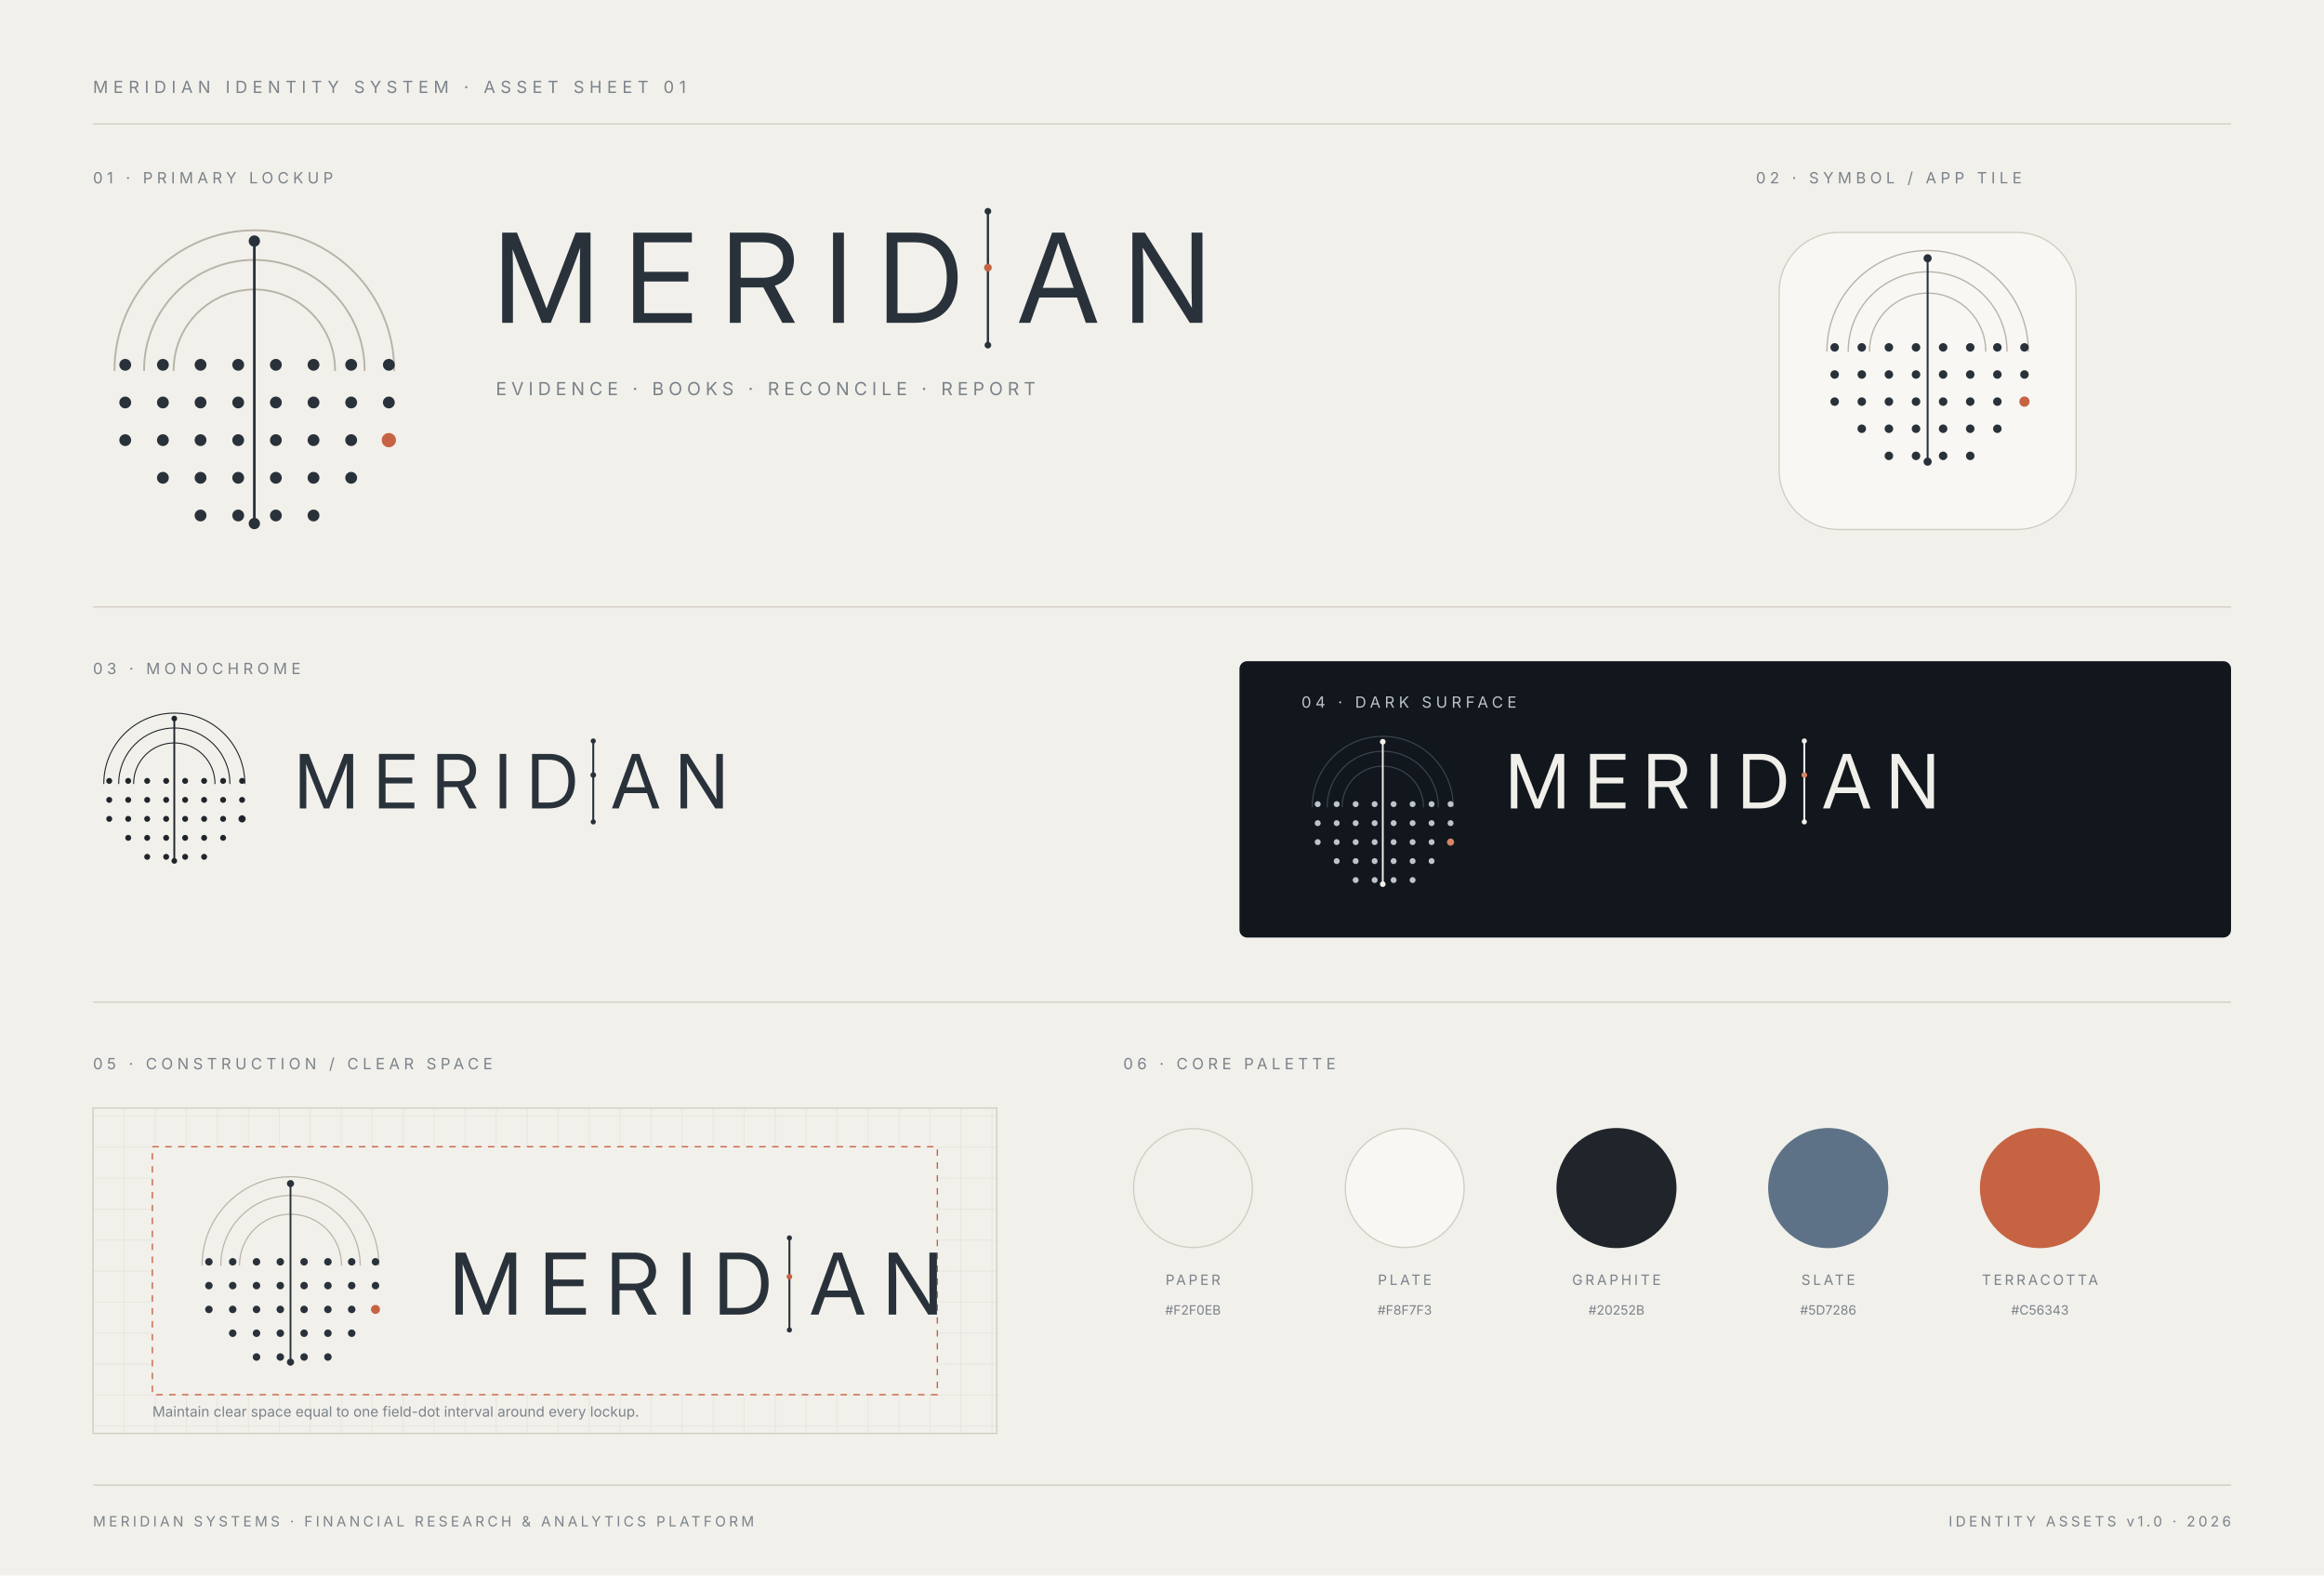
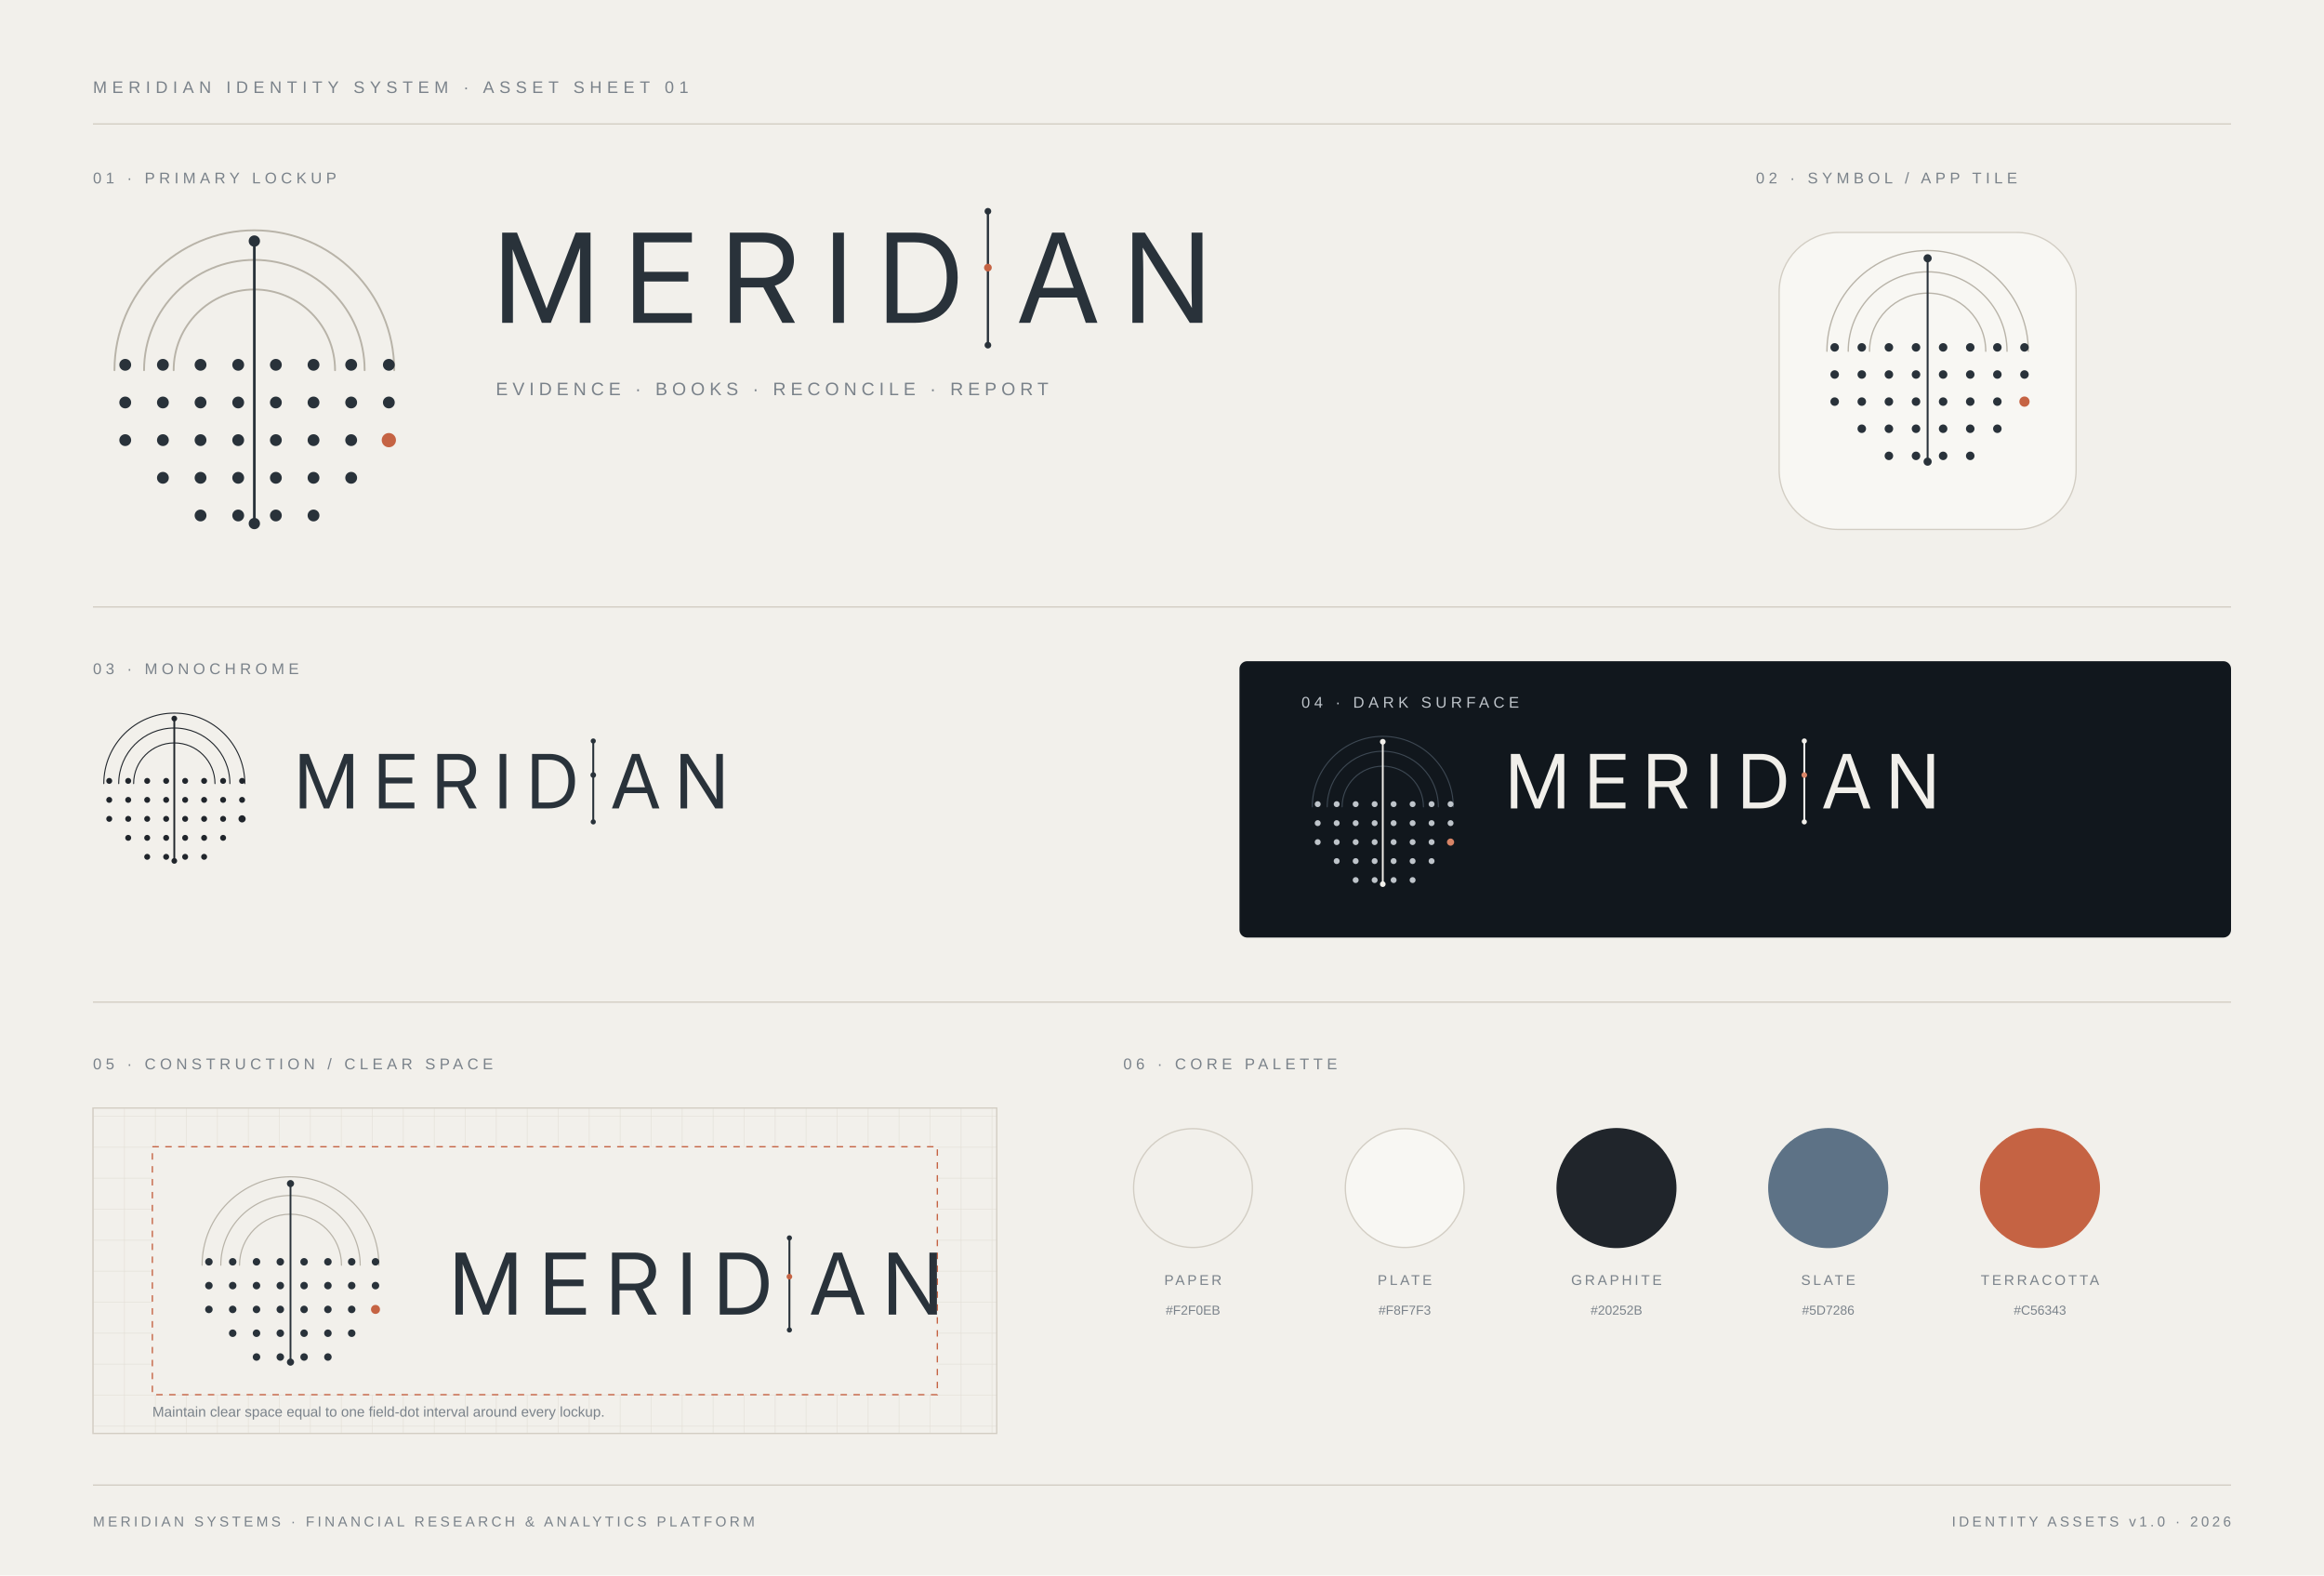
<svg xmlns="http://www.w3.org/2000/svg" width="1800" height="1220" viewBox="0 0 1800 1220" role="img" aria-label="Meridian identity asset sheet">
  <rect width="100%" height="100%" fill="#F2F0EB" />
  <defs>
    <pattern id="fineGrid" width="24" height="24" patternUnits="userSpaceOnUse">
      <path d="M 24 0 L 0 0 0 24" fill="none" stroke="#E2DED5" stroke-width="0.8" />
    </pattern>
  </defs>
-   <text x="72" y="72" font-family="Inter, Arial, sans-serif" font-size="13" letter-spacing="4" fill="#7A828A">MERIDIAN IDENTITY SYSTEM · ASSET SHEET 01</text>
+   <text x="72" y="72" font-family="'IBM Plex Sans', Arial, sans-serif" font-size="13" letter-spacing="4" fill="#7A828A">MERIDIAN IDENTITY SYSTEM · ASSET SHEET 01</text>
  <line x1="72" y1="96" x2="1728" y2="96" stroke="#D2CDC3" stroke-width="1" />
-   <text x="72" y="142" font-family="Inter, Arial, sans-serif" font-size="12" letter-spacing="3.2" fill="#7A828A">01 · PRIMARY LOCKUP</text>
+   <text x="72" y="142" font-family="'IBM Plex Sans', Arial, sans-serif" font-size="12" letter-spacing="3.2" fill="#7A828A">01 · PRIMARY LOCKUP</text>
  <path d="M 134.50 286.67 A 62.50 62.50 0 0 1 259.50 286.67" fill="none" stroke="#B8B3A8" stroke-width="1.41" stroke-linecap="round" />
  <path d="M 111.58 286.67 A 85.42 85.42 0 0 1 282.42 286.67" fill="none" stroke="#B8B3A8" stroke-width="1.41" stroke-linecap="round" />
  <path d="M 88.67 286.67 A 108.33 108.33 0 0 1 305.33 286.67" fill="none" stroke="#B8B3A8" stroke-width="1.41" stroke-linecap="round" />
  <circle cx="97.00" cy="282.50" r="4.58" fill="#29323A" />
  <circle cx="126.17" cy="282.50" r="4.58" fill="#29323A" />
  <circle cx="155.33" cy="282.50" r="4.58" fill="#29323A" />
  <circle cx="184.50" cy="282.50" r="4.58" fill="#29323A" />
  <circle cx="213.67" cy="282.50" r="4.58" fill="#29323A" />
  <circle cx="242.83" cy="282.50" r="4.58" fill="#29323A" />
  <circle cx="272.00" cy="282.50" r="4.58" fill="#29323A" />
  <circle cx="301.17" cy="282.50" r="4.58" fill="#29323A" />
  <circle cx="97.00" cy="311.67" r="4.58" fill="#29323A" />
  <circle cx="126.17" cy="311.67" r="4.58" fill="#29323A" />
  <circle cx="155.33" cy="311.67" r="4.58" fill="#29323A" />
  <circle cx="184.50" cy="311.67" r="4.58" fill="#29323A" />
  <circle cx="213.67" cy="311.67" r="4.58" fill="#29323A" />
  <circle cx="242.83" cy="311.67" r="4.58" fill="#29323A" />
  <circle cx="272.00" cy="311.67" r="4.58" fill="#29323A" />
  <circle cx="301.17" cy="311.67" r="4.58" fill="#29323A" />
  <circle cx="97.00" cy="340.83" r="4.58" fill="#29323A" />
  <circle cx="126.17" cy="340.83" r="4.58" fill="#29323A" />
  <circle cx="155.33" cy="340.83" r="4.58" fill="#29323A" />
  <circle cx="184.50" cy="340.83" r="4.58" fill="#29323A" />
  <circle cx="213.67" cy="340.83" r="4.58" fill="#29323A" />
  <circle cx="242.83" cy="340.83" r="4.58" fill="#29323A" />
  <circle cx="272.00" cy="340.83" r="4.58" fill="#29323A" />
  <circle cx="126.17" cy="370.00" r="4.58" fill="#29323A" />
  <circle cx="155.33" cy="370.00" r="4.58" fill="#29323A" />
  <circle cx="184.50" cy="370.00" r="4.58" fill="#29323A" />
  <circle cx="213.67" cy="370.00" r="4.58" fill="#29323A" />
  <circle cx="242.83" cy="370.00" r="4.58" fill="#29323A" />
  <circle cx="272.00" cy="370.00" r="4.58" fill="#29323A" />
  <circle cx="155.33" cy="399.17" r="4.58" fill="#29323A" />
  <circle cx="184.50" cy="399.17" r="4.58" fill="#29323A" />
  <circle cx="213.67" cy="399.17" r="4.58" fill="#29323A" />
  <circle cx="242.83" cy="399.17" r="4.58" fill="#29323A" />
  <line x1="197.00" y1="186.67" x2="197.00" y2="405.42" stroke="#29323A" stroke-width="2.08" stroke-linecap="round" />
  <circle cx="197.00" cy="186.67" r="4.38" fill="#29323A" />
  <circle cx="197.00" cy="405.42" r="4.38" fill="#29323A" />
  <circle cx="301.17" cy="340.83" r="5.52" fill="#C56343" />
  <path d="M148 0H326V864C326 965 324 1093 320 1216C377 1068 425 940 456 864L804 0H952L1298 864C1330 944 1380 1080 1437 1238C1434 1108 1431 971 1431 864V0H1608V1490H1362L990 528C964 459 913 327 881 237C848 327 798 459 771 528L393 1490H148Z" fill="#29323A" transform="translate(382.000 250.000) scale(0.046875 -0.046875)" />
  <path d="M148 0H1117V160H328V683H1059V843H328V1330H1117V1490H148Z" fill="#29323A" transform="translate(483.512 250.000) scale(0.046875 -0.046875)" />
  <path d="M148 0H328V585H687C692 585 696 585 701 585L1015 0H1225L890 614C1085 674 1207 825 1207 1038C1207 1316 1012 1490 701 1490H148ZM328 745V1330H695C902 1330 1029 1219 1029 1038C1029 857 903 745 697 745Z" fill="#29323A" transform="translate(558.353 250.000) scale(0.046875 -0.046875)" />
  <path d="M328 1490H148V0H328Z" fill="#29323A" transform="translate(638.256 250.000) scale(0.046875 -0.046875)" />
  <path d="M608 0C1062 0 1322 282 1322 748C1322 1210 1062 1490 628 1490H148V0ZM328 160V1330H616C966 1330 1142 1108 1142 748C1142 384 966 160 596 160Z" fill="#29323A" transform="translate(679.769 250.000) scale(0.046875 -0.046875)" />
  <line x1="765.16" y1="163.60" x2="765.16" y2="267.28" stroke="#29323A" stroke-width="1.73" stroke-linecap="round" />
  <circle cx="765.16" cy="163.60" r="2.59" fill="#29323A" />
  <circle cx="765.16" cy="207.25" r="2.98" fill="#C56343" />
  <circle cx="765.16" cy="267.28" r="2.59" fill="#29323A" />
  <path d="M20 0H208L358 418H980L1126 0H1318L774 1490H570ZM415 578 530 898C568 1003 608 1123 672 1321C736 1123 776 1003 813 898L925 578Z" fill="#29323A" transform="translate(788.196 250.000) scale(0.046875 -0.046875)" />
  <path d="M148 0H328V864C328 930 326 1058 319 1243C426 1064 510 926 551 862L1097 0H1306V1490H1126V528C1126 478 1129 349 1132 245C1072 351 1004 464 969 520L355 1490H148Z" fill="#29323A" transform="translate(870.115 250.000) scale(0.046875 -0.046875)" />
-   <text x="384" y="306" font-family="Inter, Arial, sans-serif" font-size="14" letter-spacing="3.6" fill="#7A828A">EVIDENCE · BOOKS · RECONCILE · REPORT</text>
-   <text x="1360" y="142" font-family="Inter, Arial, sans-serif" font-size="12" letter-spacing="3.2" fill="#7A828A">02 · SYMBOL / APP TILE</text>
+   <text x="384" y="306" font-family="'IBM Plex Sans', Arial, sans-serif" font-size="14" letter-spacing="3.6" fill="#7A828A">EVIDENCE · BOOKS · RECONCILE · REPORT</text>
+   <text x="1360" y="142" font-family="'IBM Plex Sans', Arial, sans-serif" font-size="12" letter-spacing="3.2" fill="#7A828A">02 · SYMBOL / APP TILE</text>
  <rect x="1378" y="180" width="230" height="230" rx="46" fill="#F8F7F3" stroke="#D2CDC3" />
  <path d="M 1448.00 272.00 A 45.00 45.00 0 0 1 1538.00 272.00" fill="none" stroke="#B8B3A8" stroke-width="1.01" stroke-linecap="round" />
  <path d="M 1431.50 272.00 A 61.50 61.50 0 0 1 1554.50 272.00" fill="none" stroke="#B8B3A8" stroke-width="1.01" stroke-linecap="round" />
  <path d="M 1415.00 272.00 A 78.00 78.00 0 0 1 1571.00 272.00" fill="none" stroke="#B8B3A8" stroke-width="1.01" stroke-linecap="round" />
  <circle cx="1421.00" cy="269.00" r="3.30" fill="#29323A" />
  <circle cx="1442.00" cy="269.00" r="3.30" fill="#29323A" />
  <circle cx="1463.00" cy="269.00" r="3.30" fill="#29323A" />
  <circle cx="1484.00" cy="269.00" r="3.30" fill="#29323A" />
  <circle cx="1505.00" cy="269.00" r="3.30" fill="#29323A" />
  <circle cx="1526.00" cy="269.00" r="3.30" fill="#29323A" />
  <circle cx="1547.00" cy="269.00" r="3.30" fill="#29323A" />
  <circle cx="1568.00" cy="269.00" r="3.30" fill="#29323A" />
  <circle cx="1421.00" cy="290.00" r="3.30" fill="#29323A" />
  <circle cx="1442.00" cy="290.00" r="3.30" fill="#29323A" />
  <circle cx="1463.00" cy="290.00" r="3.30" fill="#29323A" />
  <circle cx="1484.00" cy="290.00" r="3.30" fill="#29323A" />
  <circle cx="1505.00" cy="290.00" r="3.30" fill="#29323A" />
  <circle cx="1526.00" cy="290.00" r="3.30" fill="#29323A" />
  <circle cx="1547.00" cy="290.00" r="3.30" fill="#29323A" />
  <circle cx="1568.00" cy="290.00" r="3.30" fill="#29323A" />
  <circle cx="1421.00" cy="311.00" r="3.30" fill="#29323A" />
  <circle cx="1442.00" cy="311.00" r="3.30" fill="#29323A" />
  <circle cx="1463.00" cy="311.00" r="3.30" fill="#29323A" />
  <circle cx="1484.00" cy="311.00" r="3.30" fill="#29323A" />
  <circle cx="1505.00" cy="311.00" r="3.30" fill="#29323A" />
  <circle cx="1526.00" cy="311.00" r="3.30" fill="#29323A" />
  <circle cx="1547.00" cy="311.00" r="3.30" fill="#29323A" />
  <circle cx="1442.00" cy="332.00" r="3.30" fill="#29323A" />
  <circle cx="1463.00" cy="332.00" r="3.30" fill="#29323A" />
  <circle cx="1484.00" cy="332.00" r="3.30" fill="#29323A" />
  <circle cx="1505.00" cy="332.00" r="3.30" fill="#29323A" />
  <circle cx="1526.00" cy="332.00" r="3.30" fill="#29323A" />
  <circle cx="1547.00" cy="332.00" r="3.30" fill="#29323A" />
  <circle cx="1463.00" cy="353.00" r="3.30" fill="#29323A" />
  <circle cx="1484.00" cy="353.00" r="3.30" fill="#29323A" />
  <circle cx="1505.00" cy="353.00" r="3.30" fill="#29323A" />
  <circle cx="1526.00" cy="353.00" r="3.30" fill="#29323A" />
  <line x1="1493.00" y1="200.00" x2="1493.00" y2="357.50" stroke="#29323A" stroke-width="1.50" stroke-linecap="round" />
  <circle cx="1493.00" cy="200.00" r="3.15" fill="#29323A" />
  <circle cx="1493.00" cy="357.50" r="3.15" fill="#29323A" />
  <circle cx="1568.00" cy="311.00" r="3.97" fill="#C56343" />
  <line x1="72" y1="470" x2="1728" y2="470" stroke="#D2CDC3" stroke-width="1" />
-   <text x="72" y="522" font-family="Inter, Arial, sans-serif" font-size="12" letter-spacing="3.2" fill="#7A828A">03 · MONOCHROME</text>
+   <text x="72" y="522" font-family="'IBM Plex Sans', Arial, sans-serif" font-size="12" letter-spacing="3.2" fill="#7A828A">03 · MONOCHROME</text>
  <path d="M 103.50 606.80 A 31.50 31.50 0 0 1 166.50 606.80" fill="none" stroke="#20252B" stroke-width="0.80" stroke-linecap="round" />
  <path d="M 91.95 606.80 A 43.05 43.05 0 0 1 178.05 606.80" fill="none" stroke="#20252B" stroke-width="0.80" stroke-linecap="round" />
  <path d="M 80.40 606.80 A 54.60 54.60 0 0 1 189.60 606.80" fill="none" stroke="#20252B" stroke-width="0.80" stroke-linecap="round" />
  <circle cx="84.60" cy="604.70" r="2.31" fill="#20252B" />
  <circle cx="99.30" cy="604.70" r="2.31" fill="#20252B" />
  <circle cx="114.00" cy="604.70" r="2.31" fill="#20252B" />
  <circle cx="128.70" cy="604.70" r="2.31" fill="#20252B" />
  <circle cx="143.40" cy="604.70" r="2.31" fill="#20252B" />
  <circle cx="158.10" cy="604.70" r="2.31" fill="#20252B" />
  <circle cx="172.80" cy="604.70" r="2.31" fill="#20252B" />
  <circle cx="187.50" cy="604.70" r="2.31" fill="#20252B" />
  <circle cx="84.60" cy="619.40" r="2.31" fill="#20252B" />
  <circle cx="99.30" cy="619.40" r="2.31" fill="#20252B" />
  <circle cx="114.00" cy="619.40" r="2.31" fill="#20252B" />
  <circle cx="128.70" cy="619.40" r="2.31" fill="#20252B" />
  <circle cx="143.40" cy="619.40" r="2.31" fill="#20252B" />
  <circle cx="158.10" cy="619.40" r="2.31" fill="#20252B" />
  <circle cx="172.80" cy="619.40" r="2.31" fill="#20252B" />
  <circle cx="187.50" cy="619.40" r="2.31" fill="#20252B" />
  <circle cx="84.60" cy="634.10" r="2.31" fill="#20252B" />
  <circle cx="99.30" cy="634.10" r="2.31" fill="#20252B" />
  <circle cx="114.00" cy="634.10" r="2.31" fill="#20252B" />
  <circle cx="128.70" cy="634.10" r="2.31" fill="#20252B" />
  <circle cx="143.40" cy="634.10" r="2.31" fill="#20252B" />
  <circle cx="158.10" cy="634.10" r="2.31" fill="#20252B" />
  <circle cx="172.80" cy="634.10" r="2.31" fill="#20252B" />
  <circle cx="99.30" cy="648.80" r="2.31" fill="#20252B" />
  <circle cx="114.00" cy="648.80" r="2.31" fill="#20252B" />
  <circle cx="128.70" cy="648.80" r="2.31" fill="#20252B" />
  <circle cx="143.40" cy="648.80" r="2.31" fill="#20252B" />
  <circle cx="158.10" cy="648.80" r="2.31" fill="#20252B" />
  <circle cx="172.80" cy="648.80" r="2.31" fill="#20252B" />
  <circle cx="114.00" cy="663.50" r="2.31" fill="#20252B" />
  <circle cx="128.70" cy="663.50" r="2.31" fill="#20252B" />
  <circle cx="143.40" cy="663.50" r="2.31" fill="#20252B" />
  <circle cx="158.10" cy="663.50" r="2.31" fill="#20252B" />
  <line x1="135.00" y1="556.40" x2="135.00" y2="666.65" stroke="#20252B" stroke-width="1.40" stroke-linecap="round" />
  <circle cx="135.00" cy="556.40" r="2.21" fill="#20252B" />
  <circle cx="135.00" cy="666.65" r="2.21" fill="#20252B" />
  <circle cx="187.50" cy="634.10" r="2.78" fill="#20252B" />
  <path d="M148 0H326V864C326 965 324 1093 320 1216C377 1068 425 940 456 864L804 0H952L1298 864C1330 944 1380 1080 1437 1238C1434 1108 1431 971 1431 864V0H1608V1490H1362L990 528C964 459 913 327 881 237C848 327 798 459 771 528L393 1490H148Z" fill="#29323A" transform="translate(228.000 626.000) scale(0.0283203 -0.0283203)" />
  <path d="M148 0H1117V160H328V683H1059V843H328V1330H1117V1490H148Z" fill="#29323A" transform="translate(289.330 626.000) scale(0.0283203 -0.0283203)" />
  <path d="M148 0H328V585H687C692 585 696 585 701 585L1015 0H1225L890 614C1085 674 1207 825 1207 1038C1207 1316 1012 1490 701 1490H148ZM328 745V1330H695C902 1330 1029 1219 1029 1038C1029 857 903 745 697 745Z" fill="#29323A" transform="translate(334.547 626.000) scale(0.0283203 -0.0283203)" />
  <path d="M328 1490H148V0H328Z" fill="#29323A" transform="translate(382.821 626.000) scale(0.0283203 -0.0283203)" />
  <path d="M608 0C1062 0 1322 282 1322 748C1322 1210 1062 1490 628 1490H148V0ZM328 160V1330H616C966 1330 1142 1108 1142 748C1142 384 966 160 596 160Z" fill="#29323A" transform="translate(407.902 626.000) scale(0.0283203 -0.0283203)" />
  <line x1="459.49" y1="573.80" x2="459.49" y2="636.44" stroke="#29323A" stroke-width="1.50" stroke-linecap="round" />
  <circle cx="459.49" cy="573.80" r="2.00" fill="#29323A" />
  <circle cx="459.49" cy="600.17" r="2.20" fill="#29323A" />
  <circle cx="459.49" cy="636.44" r="2.00" fill="#29323A" />
  <path d="M20 0H208L358 418H980L1126 0H1318L774 1490H570ZM415 578 530 898C568 1003 608 1123 672 1321C736 1123 776 1003 813 898L925 578Z" fill="#29323A" transform="translate(473.410 626.000) scale(0.0283203 -0.0283203)" />
  <path d="M148 0H328V864C328 930 326 1058 319 1243C426 1064 510 926 551 862L1097 0H1306V1490H1126V528C1126 478 1129 349 1132 245C1072 351 1004 464 969 520L355 1490H148Z" fill="#29323A" transform="translate(522.903 626.000) scale(0.0283203 -0.0283203)" />
  <rect x="960" y="512" width="768" height="214" rx="6" fill="#11171D" />
-   <text x="1008" y="548" font-family="Inter, Arial, sans-serif" font-size="12" letter-spacing="3.2" fill="#BEC4CA">04 · DARK SURFACE</text>
+   <text x="1008" y="548" font-family="'IBM Plex Sans', Arial, sans-serif" font-size="12" letter-spacing="3.2" fill="#BEC4CA">04 · DARK SURFACE</text>
  <path d="M 1039.50 624.80 A 31.50 31.50 0 0 1 1102.50 624.80" fill="none" stroke="#3D4853" stroke-width="0.80" stroke-linecap="round" />
  <path d="M 1027.95 624.80 A 43.05 43.05 0 0 1 1114.05 624.80" fill="none" stroke="#3D4853" stroke-width="0.80" stroke-linecap="round" />
  <path d="M 1016.40 624.80 A 54.60 54.60 0 0 1 1125.60 624.80" fill="none" stroke="#3D4853" stroke-width="0.80" stroke-linecap="round" />
  <circle cx="1020.60" cy="622.70" r="2.31" fill="#BEC4CA" />
  <circle cx="1035.30" cy="622.70" r="2.31" fill="#BEC4CA" />
  <circle cx="1050.00" cy="622.70" r="2.31" fill="#BEC4CA" />
  <circle cx="1064.70" cy="622.70" r="2.31" fill="#BEC4CA" />
  <circle cx="1079.40" cy="622.70" r="2.31" fill="#BEC4CA" />
  <circle cx="1094.10" cy="622.70" r="2.31" fill="#BEC4CA" />
  <circle cx="1108.80" cy="622.70" r="2.31" fill="#BEC4CA" />
  <circle cx="1123.50" cy="622.70" r="2.31" fill="#BEC4CA" />
  <circle cx="1020.60" cy="637.40" r="2.31" fill="#BEC4CA" />
  <circle cx="1035.30" cy="637.40" r="2.31" fill="#BEC4CA" />
  <circle cx="1050.00" cy="637.40" r="2.31" fill="#BEC4CA" />
  <circle cx="1064.70" cy="637.40" r="2.31" fill="#BEC4CA" />
  <circle cx="1079.40" cy="637.40" r="2.31" fill="#BEC4CA" />
  <circle cx="1094.10" cy="637.40" r="2.31" fill="#BEC4CA" />
  <circle cx="1108.80" cy="637.40" r="2.31" fill="#BEC4CA" />
  <circle cx="1123.50" cy="637.40" r="2.31" fill="#BEC4CA" />
  <circle cx="1020.60" cy="652.10" r="2.31" fill="#BEC4CA" />
  <circle cx="1035.30" cy="652.10" r="2.31" fill="#BEC4CA" />
  <circle cx="1050.00" cy="652.10" r="2.31" fill="#BEC4CA" />
  <circle cx="1064.70" cy="652.10" r="2.31" fill="#BEC4CA" />
  <circle cx="1079.40" cy="652.10" r="2.31" fill="#BEC4CA" />
  <circle cx="1094.10" cy="652.10" r="2.31" fill="#BEC4CA" />
  <circle cx="1108.80" cy="652.10" r="2.31" fill="#BEC4CA" />
  <circle cx="1035.30" cy="666.80" r="2.31" fill="#BEC4CA" />
  <circle cx="1050.00" cy="666.80" r="2.31" fill="#BEC4CA" />
  <circle cx="1064.70" cy="666.80" r="2.31" fill="#BEC4CA" />
  <circle cx="1079.40" cy="666.80" r="2.31" fill="#BEC4CA" />
  <circle cx="1094.10" cy="666.80" r="2.31" fill="#BEC4CA" />
  <circle cx="1108.80" cy="666.80" r="2.31" fill="#BEC4CA" />
  <circle cx="1050.00" cy="681.50" r="2.31" fill="#BEC4CA" />
  <circle cx="1064.70" cy="681.50" r="2.31" fill="#BEC4CA" />
  <circle cx="1079.40" cy="681.50" r="2.31" fill="#BEC4CA" />
  <circle cx="1094.10" cy="681.50" r="2.31" fill="#BEC4CA" />
  <line x1="1071.00" y1="574.40" x2="1071.00" y2="684.65" stroke="#F1EFEA" stroke-width="1.40" stroke-linecap="round" />
  <circle cx="1071.00" cy="574.40" r="2.21" fill="#F1EFEA" />
  <circle cx="1071.00" cy="684.65" r="2.21" fill="#F1EFEA" />
  <circle cx="1123.50" cy="652.10" r="2.78" fill="#D88466" />
  <path d="M148 0H326V864C326 965 324 1093 320 1216C377 1068 425 940 456 864L804 0H952L1298 864C1330 944 1380 1080 1437 1238C1434 1108 1431 971 1431 864V0H1608V1490H1362L990 528C964 459 913 327 881 237C848 327 798 459 771 528L393 1490H148Z" fill="#F1EFEA" transform="translate(1166.000 626.000) scale(0.0283203 -0.0283203)" />
  <path d="M148 0H1117V160H328V683H1059V843H328V1330H1117V1490H148Z" fill="#F1EFEA" transform="translate(1227.330 626.000) scale(0.0283203 -0.0283203)" />
  <path d="M148 0H328V585H687C692 585 696 585 701 585L1015 0H1225L890 614C1085 674 1207 825 1207 1038C1207 1316 1012 1490 701 1490H148ZM328 745V1330H695C902 1330 1029 1219 1029 1038C1029 857 903 745 697 745Z" fill="#F1EFEA" transform="translate(1272.547 626.000) scale(0.0283203 -0.0283203)" />
  <path d="M328 1490H148V0H328Z" fill="#F1EFEA" transform="translate(1320.821 626.000) scale(0.0283203 -0.0283203)" />
  <path d="M608 0C1062 0 1322 282 1322 748C1322 1210 1062 1490 628 1490H148V0ZM328 160V1330H616C966 1330 1142 1108 1142 748C1142 384 966 160 596 160Z" fill="#F1EFEA" transform="translate(1345.902 626.000) scale(0.0283203 -0.0283203)" />
  <line x1="1397.49" y1="573.80" x2="1397.49" y2="636.44" stroke="#F1EFEA" stroke-width="1.50" stroke-linecap="round" />
  <circle cx="1397.49" cy="573.80" r="2.00" fill="#F1EFEA" />
  <circle cx="1397.49" cy="600.17" r="2.20" fill="#D88466" />
  <circle cx="1397.49" cy="636.44" r="2.00" fill="#F1EFEA" />
  <path d="M20 0H208L358 418H980L1126 0H1318L774 1490H570ZM415 578 530 898C568 1003 608 1123 672 1321C736 1123 776 1003 813 898L925 578Z" fill="#F1EFEA" transform="translate(1411.410 626.000) scale(0.0283203 -0.0283203)" />
  <path d="M148 0H328V864C328 930 326 1058 319 1243C426 1064 510 926 551 862L1097 0H1306V1490H1126V528C1126 478 1129 349 1132 245C1072 351 1004 464 969 520L355 1490H148Z" fill="#F1EFEA" transform="translate(1460.903 626.000) scale(0.0283203 -0.0283203)" />
  <line x1="72" y1="776" x2="1728" y2="776" stroke="#D2CDC3" stroke-width="1" />
-   <text x="72" y="828" font-family="Inter, Arial, sans-serif" font-size="12" letter-spacing="3.2" fill="#7A828A">05 · CONSTRUCTION / CLEAR SPACE</text>
+   <text x="72" y="828" font-family="'IBM Plex Sans', Arial, sans-serif" font-size="12" letter-spacing="3.2" fill="#7A828A">05 · CONSTRUCTION / CLEAR SPACE</text>
  <rect x="72" y="858" width="700" height="252" fill="url(#fineGrid)" stroke="#D2CDC3" />
  <rect x="118" y="888" width="608" height="192" fill="#F2F0EB" stroke="#C56343" stroke-dasharray="5 5" />
  <path d="M 185.50 979.73 A 39.50 39.50 0 0 1 264.50 979.73" fill="none" stroke="#B8B3A8" stroke-width="0.89" stroke-linecap="round" />
  <path d="M 171.02 979.73 A 53.98 53.98 0 0 1 278.98 979.73" fill="none" stroke="#B8B3A8" stroke-width="0.89" stroke-linecap="round" />
  <path d="M 156.53 979.73 A 68.47 68.47 0 0 1 293.47 979.73" fill="none" stroke="#B8B3A8" stroke-width="0.89" stroke-linecap="round" />
  <circle cx="161.80" cy="977.10" r="2.90" fill="#29323A" />
  <circle cx="180.23" cy="977.10" r="2.90" fill="#29323A" />
  <circle cx="198.67" cy="977.10" r="2.90" fill="#29323A" />
  <circle cx="217.10" cy="977.10" r="2.90" fill="#29323A" />
  <circle cx="235.53" cy="977.10" r="2.90" fill="#29323A" />
  <circle cx="253.97" cy="977.10" r="2.90" fill="#29323A" />
  <circle cx="272.40" cy="977.10" r="2.90" fill="#29323A" />
  <circle cx="290.83" cy="977.10" r="2.90" fill="#29323A" />
  <circle cx="161.80" cy="995.53" r="2.90" fill="#29323A" />
  <circle cx="180.23" cy="995.53" r="2.90" fill="#29323A" />
  <circle cx="198.67" cy="995.53" r="2.90" fill="#29323A" />
  <circle cx="217.10" cy="995.53" r="2.90" fill="#29323A" />
  <circle cx="235.53" cy="995.53" r="2.90" fill="#29323A" />
  <circle cx="253.97" cy="995.53" r="2.90" fill="#29323A" />
  <circle cx="272.40" cy="995.53" r="2.90" fill="#29323A" />
  <circle cx="290.83" cy="995.53" r="2.90" fill="#29323A" />
  <circle cx="161.80" cy="1013.97" r="2.90" fill="#29323A" />
  <circle cx="180.23" cy="1013.97" r="2.90" fill="#29323A" />
  <circle cx="198.67" cy="1013.97" r="2.90" fill="#29323A" />
  <circle cx="217.10" cy="1013.97" r="2.90" fill="#29323A" />
  <circle cx="235.53" cy="1013.97" r="2.90" fill="#29323A" />
  <circle cx="253.97" cy="1013.97" r="2.90" fill="#29323A" />
  <circle cx="272.40" cy="1013.97" r="2.90" fill="#29323A" />
  <circle cx="180.23" cy="1032.40" r="2.90" fill="#29323A" />
  <circle cx="198.67" cy="1032.40" r="2.90" fill="#29323A" />
  <circle cx="217.10" cy="1032.40" r="2.90" fill="#29323A" />
  <circle cx="235.53" cy="1032.40" r="2.90" fill="#29323A" />
  <circle cx="253.97" cy="1032.40" r="2.90" fill="#29323A" />
  <circle cx="272.40" cy="1032.40" r="2.90" fill="#29323A" />
  <circle cx="198.67" cy="1050.83" r="2.90" fill="#29323A" />
  <circle cx="217.10" cy="1050.83" r="2.90" fill="#29323A" />
  <circle cx="235.53" cy="1050.83" r="2.90" fill="#29323A" />
  <circle cx="253.97" cy="1050.83" r="2.90" fill="#29323A" />
  <line x1="225.00" y1="916.53" x2="225.00" y2="1054.78" stroke="#29323A" stroke-width="1.40" stroke-linecap="round" />
  <circle cx="225.00" cy="916.53" r="2.77" fill="#29323A" />
  <circle cx="225.00" cy="1054.78" r="2.77" fill="#29323A" />
  <circle cx="290.83" cy="1013.97" r="3.49" fill="#C56343" />
  <path d="M148 0H326V864C326 965 324 1093 320 1216C377 1068 425 940 456 864L804 0H952L1298 864C1330 944 1380 1080 1437 1238C1434 1108 1431 971 1431 864V0H1608V1490H1362L990 528C964 459 913 327 881 237C848 327 798 459 771 528L393 1490H148Z" fill="#29323A" transform="translate(348.000 1018.000) scale(0.0322266 -0.0322266)" />
  <path d="M148 0H1117V160H328V683H1059V843H328V1330H1117V1490H148Z" fill="#29323A" transform="translate(417.790 1018.000) scale(0.0322266 -0.0322266)" />
  <path d="M148 0H328V585H687C692 585 696 585 701 585L1015 0H1225L890 614C1085 674 1207 825 1207 1038C1207 1316 1012 1490 701 1490H148ZM328 745V1330H695C902 1330 1029 1219 1029 1038C1029 857 903 745 697 745Z" fill="#29323A" transform="translate(469.243 1018.000) scale(0.0322266 -0.0322266)" />
  <path d="M328 1490H148V0H328Z" fill="#29323A" transform="translate(524.176 1018.000) scale(0.0322266 -0.0322266)" />
  <path d="M608 0C1062 0 1322 282 1322 748C1322 1210 1062 1490 628 1490H148V0ZM328 160V1330H616C966 1330 1142 1108 1142 748C1142 384 966 160 596 160Z" fill="#29323A" transform="translate(552.716 1018.000) scale(0.0322266 -0.0322266)" />
  <line x1="611.42" y1="958.60" x2="611.42" y2="1029.88" stroke="#29323A" stroke-width="1.50" stroke-linecap="round" />
  <circle cx="611.42" cy="958.60" r="2.00" fill="#29323A" />
  <circle cx="611.42" cy="988.61" r="2.20" fill="#C56343" />
  <circle cx="611.42" cy="1029.88" r="2.00" fill="#29323A" />
  <path d="M20 0H208L358 418H980L1126 0H1318L774 1490H570ZM415 578 530 898C568 1003 608 1123 672 1321C736 1123 776 1003 813 898L925 578Z" fill="#29323A" transform="translate(627.260 1018.000) scale(0.0322266 -0.0322266)" />
  <path d="M148 0H328V864C328 930 326 1058 319 1243C426 1064 510 926 551 862L1097 0H1306V1490H1126V528C1126 478 1129 349 1132 245C1072 351 1004 464 969 520L355 1490H148Z" fill="#29323A" transform="translate(683.579 1018.000) scale(0.0322266 -0.0322266)" />
-   <text x="118" y="1097" font-family="Inter, Arial, sans-serif" font-size="11" fill="#7A828A">
+   <text x="118" y="1097" font-family="'IBM Plex Sans', Arial, sans-serif" font-size="11" fill="#7A828A">
  Maintain clear space equal to one field-dot interval around every lockup.
</text>
-   <text x="870" y="828" font-family="Inter, Arial, sans-serif" font-size="12" letter-spacing="3.2" fill="#7A828A">06 · CORE PALETTE</text>
+   <text x="870" y="828" font-family="'IBM Plex Sans', Arial, sans-serif" font-size="12" letter-spacing="3.2" fill="#7A828A">06 · CORE PALETTE</text>
  <circle cx="924" cy="920" r="46" fill="#F2F0EB" stroke="#D2CDC3" />
-   <text x="924" y="995" text-anchor="middle" font-family="Inter, Arial, sans-serif" font-size="11" letter-spacing="2" fill="#7A828A">PAPER</text>
-   <text x="924" y="1018" text-anchor="middle" font-family="Inter, Arial, sans-serif" font-size="10" fill="#7A828A">#F2F0EB</text>
+   <text x="924" y="995" text-anchor="middle" font-family="'IBM Plex Sans', Arial, sans-serif" font-size="11" letter-spacing="2" fill="#7A828A">PAPER</text>
+   <text x="924" y="1018" text-anchor="middle" font-family="'IBM Plex Sans', Arial, sans-serif" font-size="10" fill="#7A828A">#F2F0EB</text>
  <circle cx="1088" cy="920" r="46" fill="#F8F7F3" stroke="#D2CDC3" />
-   <text x="1088" y="995" text-anchor="middle" font-family="Inter, Arial, sans-serif" font-size="11" letter-spacing="2" fill="#7A828A">PLATE</text>
-   <text x="1088" y="1018" text-anchor="middle" font-family="Inter, Arial, sans-serif" font-size="10" fill="#7A828A">#F8F7F3</text>
+   <text x="1088" y="995" text-anchor="middle" font-family="'IBM Plex Sans', Arial, sans-serif" font-size="11" letter-spacing="2" fill="#7A828A">PLATE</text>
+   <text x="1088" y="1018" text-anchor="middle" font-family="'IBM Plex Sans', Arial, sans-serif" font-size="10" fill="#7A828A">#F8F7F3</text>
  <circle cx="1252" cy="920" r="46" fill="#20252B" stroke="#20252B" />
-   <text x="1252" y="995" text-anchor="middle" font-family="Inter, Arial, sans-serif" font-size="11" letter-spacing="2" fill="#7A828A">GRAPHITE</text>
-   <text x="1252" y="1018" text-anchor="middle" font-family="Inter, Arial, sans-serif" font-size="10" fill="#7A828A">#20252B</text>
+   <text x="1252" y="995" text-anchor="middle" font-family="'IBM Plex Sans', Arial, sans-serif" font-size="11" letter-spacing="2" fill="#7A828A">GRAPHITE</text>
+   <text x="1252" y="1018" text-anchor="middle" font-family="'IBM Plex Sans', Arial, sans-serif" font-size="10" fill="#7A828A">#20252B</text>
  <circle cx="1416" cy="920" r="46" fill="#5D7286" stroke="#5D7286" />
-   <text x="1416" y="995" text-anchor="middle" font-family="Inter, Arial, sans-serif" font-size="11" letter-spacing="2" fill="#7A828A">SLATE</text>
-   <text x="1416" y="1018" text-anchor="middle" font-family="Inter, Arial, sans-serif" font-size="10" fill="#7A828A">#5D7286</text>
+   <text x="1416" y="995" text-anchor="middle" font-family="'IBM Plex Sans', Arial, sans-serif" font-size="11" letter-spacing="2" fill="#7A828A">SLATE</text>
+   <text x="1416" y="1018" text-anchor="middle" font-family="'IBM Plex Sans', Arial, sans-serif" font-size="10" fill="#7A828A">#5D7286</text>
  <circle cx="1580" cy="920" r="46" fill="#C56343" stroke="#C56343" />
-   <text x="1580" y="995" text-anchor="middle" font-family="Inter, Arial, sans-serif" font-size="11" letter-spacing="2" fill="#7A828A">TERRACOTTA</text>
-   <text x="1580" y="1018" text-anchor="middle" font-family="Inter, Arial, sans-serif" font-size="10" fill="#7A828A">#C56343</text>
+   <text x="1580" y="995" text-anchor="middle" font-family="'IBM Plex Sans', Arial, sans-serif" font-size="11" letter-spacing="2" fill="#7A828A">TERRACOTTA</text>
+   <text x="1580" y="1018" text-anchor="middle" font-family="'IBM Plex Sans', Arial, sans-serif" font-size="10" fill="#7A828A">#C56343</text>
  <line x1="72" y1="1150" x2="1728" y2="1150" stroke="#D2CDC3" stroke-width="1" />
-   <text x="72" y="1182" font-family="Inter, Arial, sans-serif" font-size="11" letter-spacing="2.4" fill="#7A828A">MERIDIAN SYSTEMS · FINANCIAL RESEARCH &amp; ANALYTICS PLATFORM</text>
-   <text x="1728" y="1182" text-anchor="end" font-family="Inter, Arial, sans-serif" font-size="11" letter-spacing="2.4" fill="#7A828A">IDENTITY ASSETS v1.0 · 2026</text>
+   <text x="72" y="1182" font-family="'IBM Plex Sans', Arial, sans-serif" font-size="11" letter-spacing="2.4" fill="#7A828A">MERIDIAN SYSTEMS · FINANCIAL RESEARCH &amp; ANALYTICS PLATFORM</text>
+   <text x="1728" y="1182" text-anchor="end" font-family="'IBM Plex Sans', Arial, sans-serif" font-size="11" letter-spacing="2.4" fill="#7A828A">IDENTITY ASSETS v1.0 · 2026</text>
</svg>
